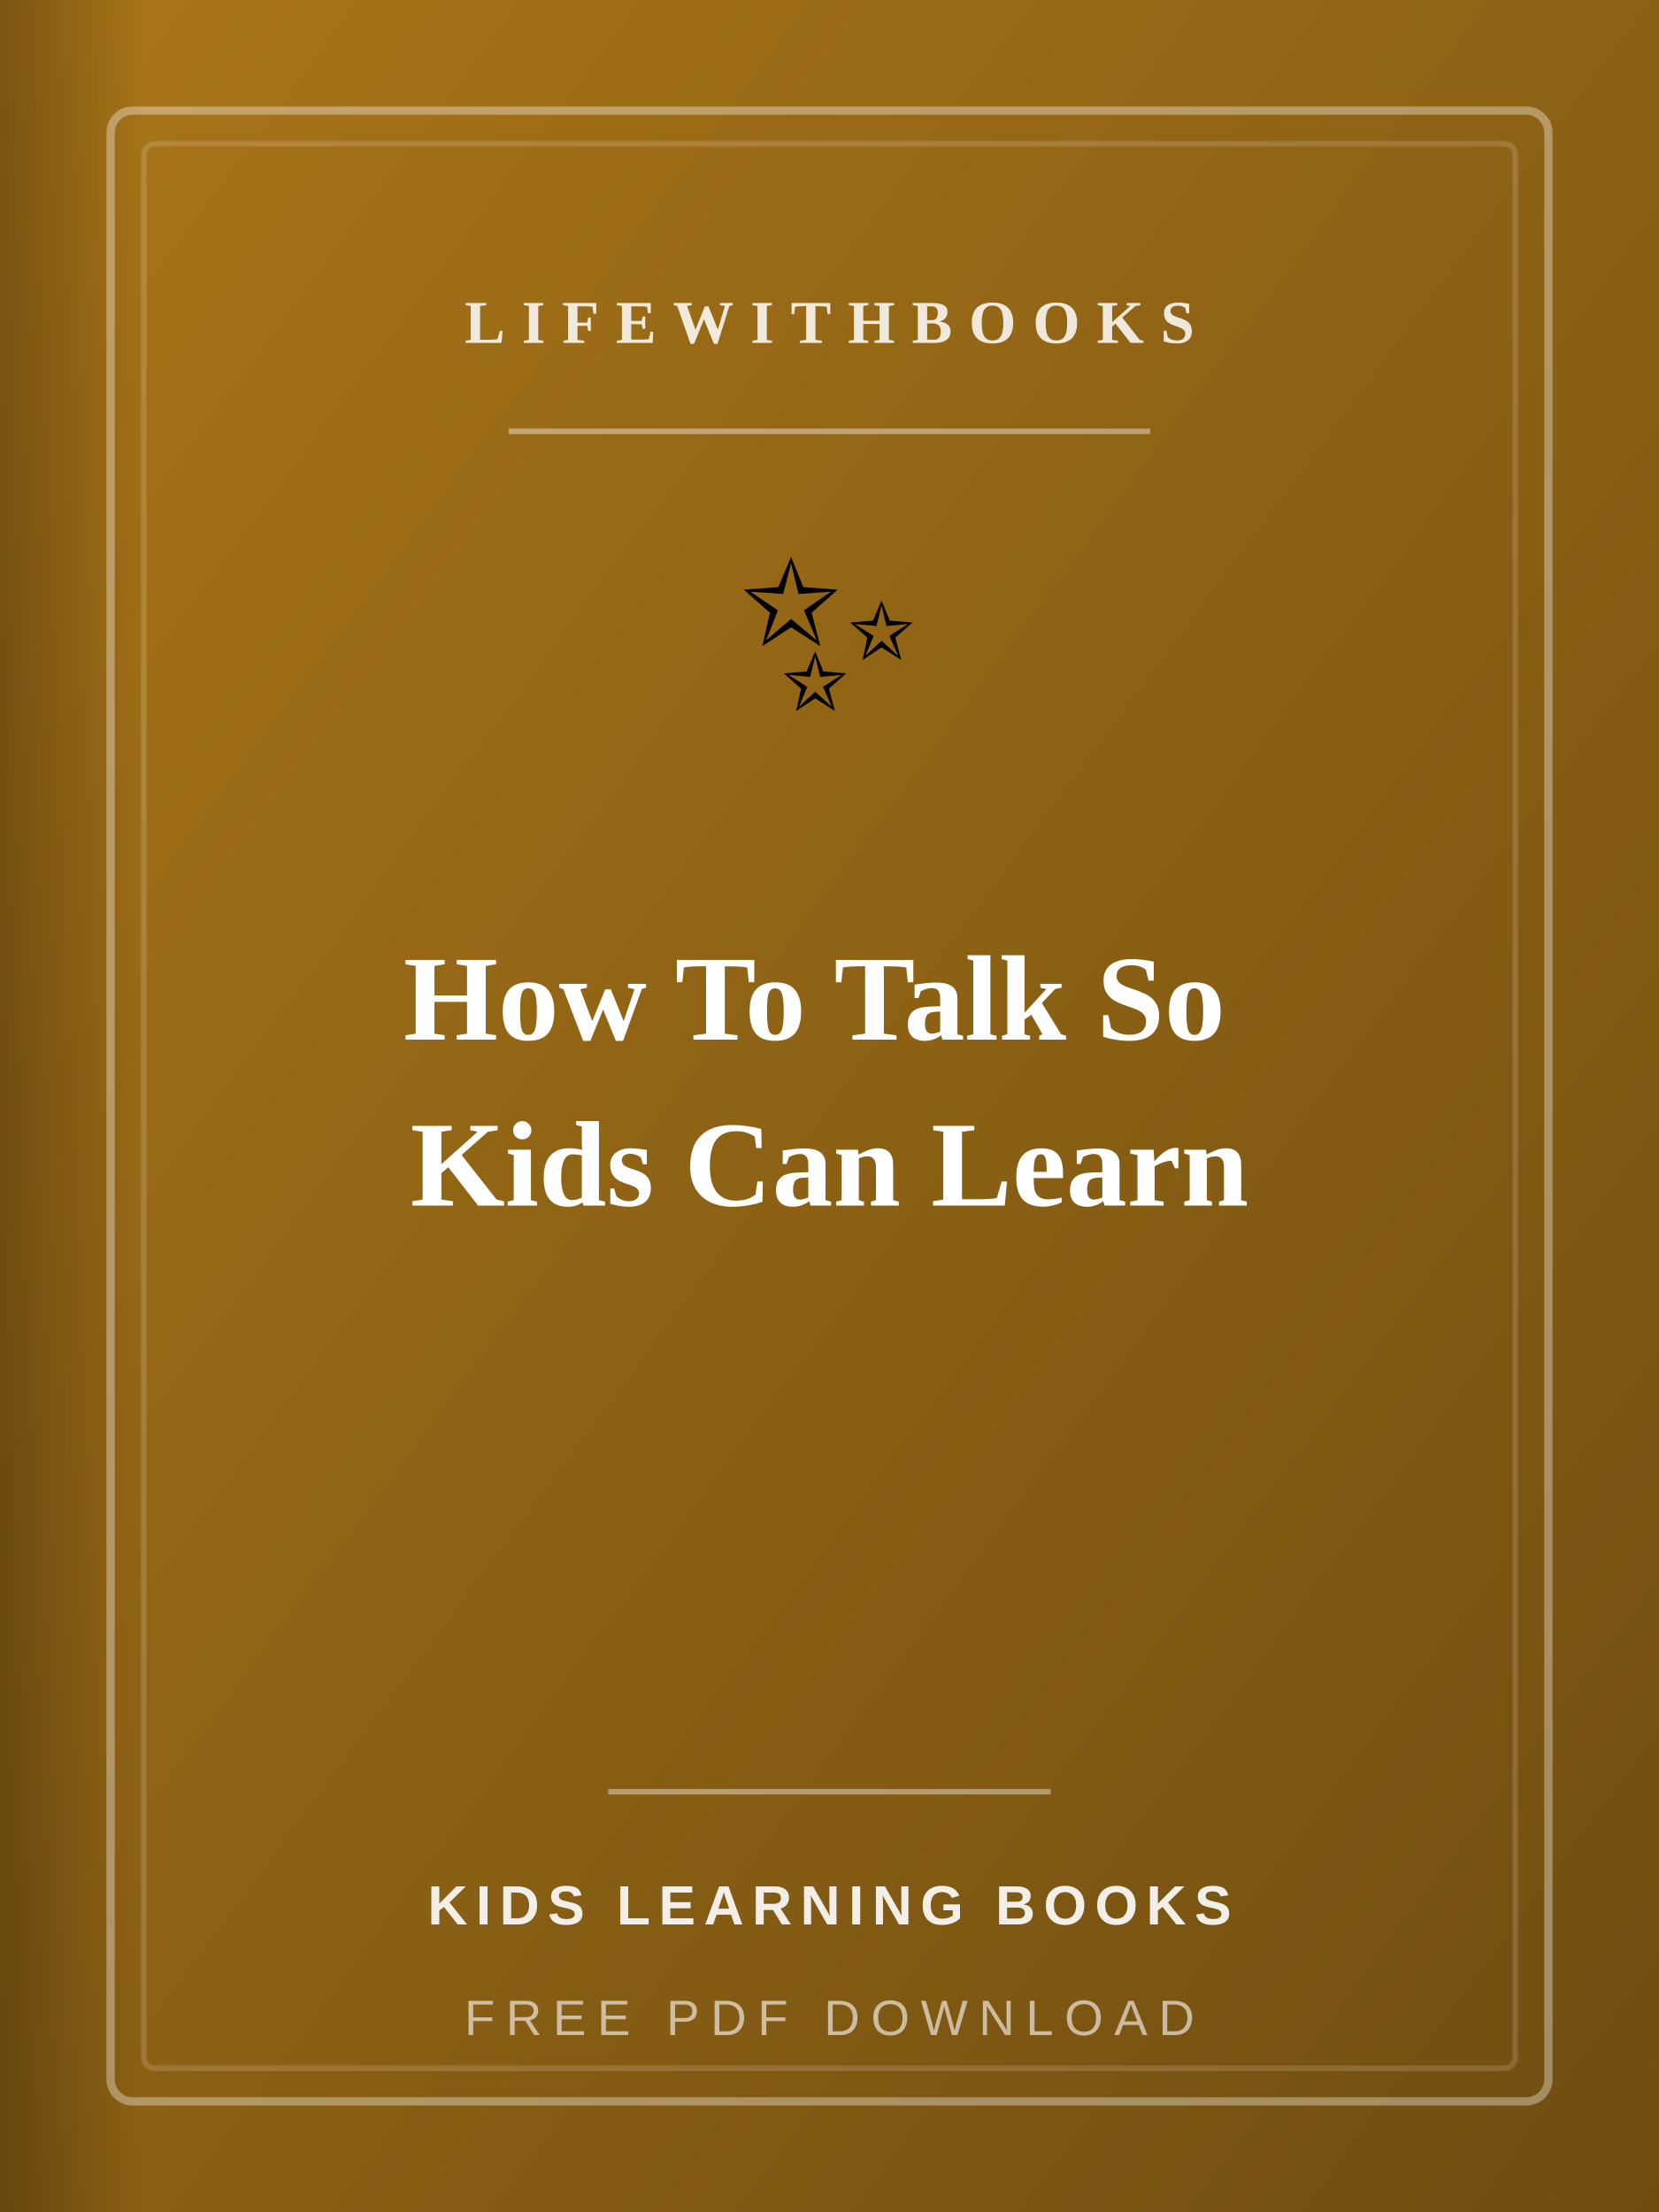
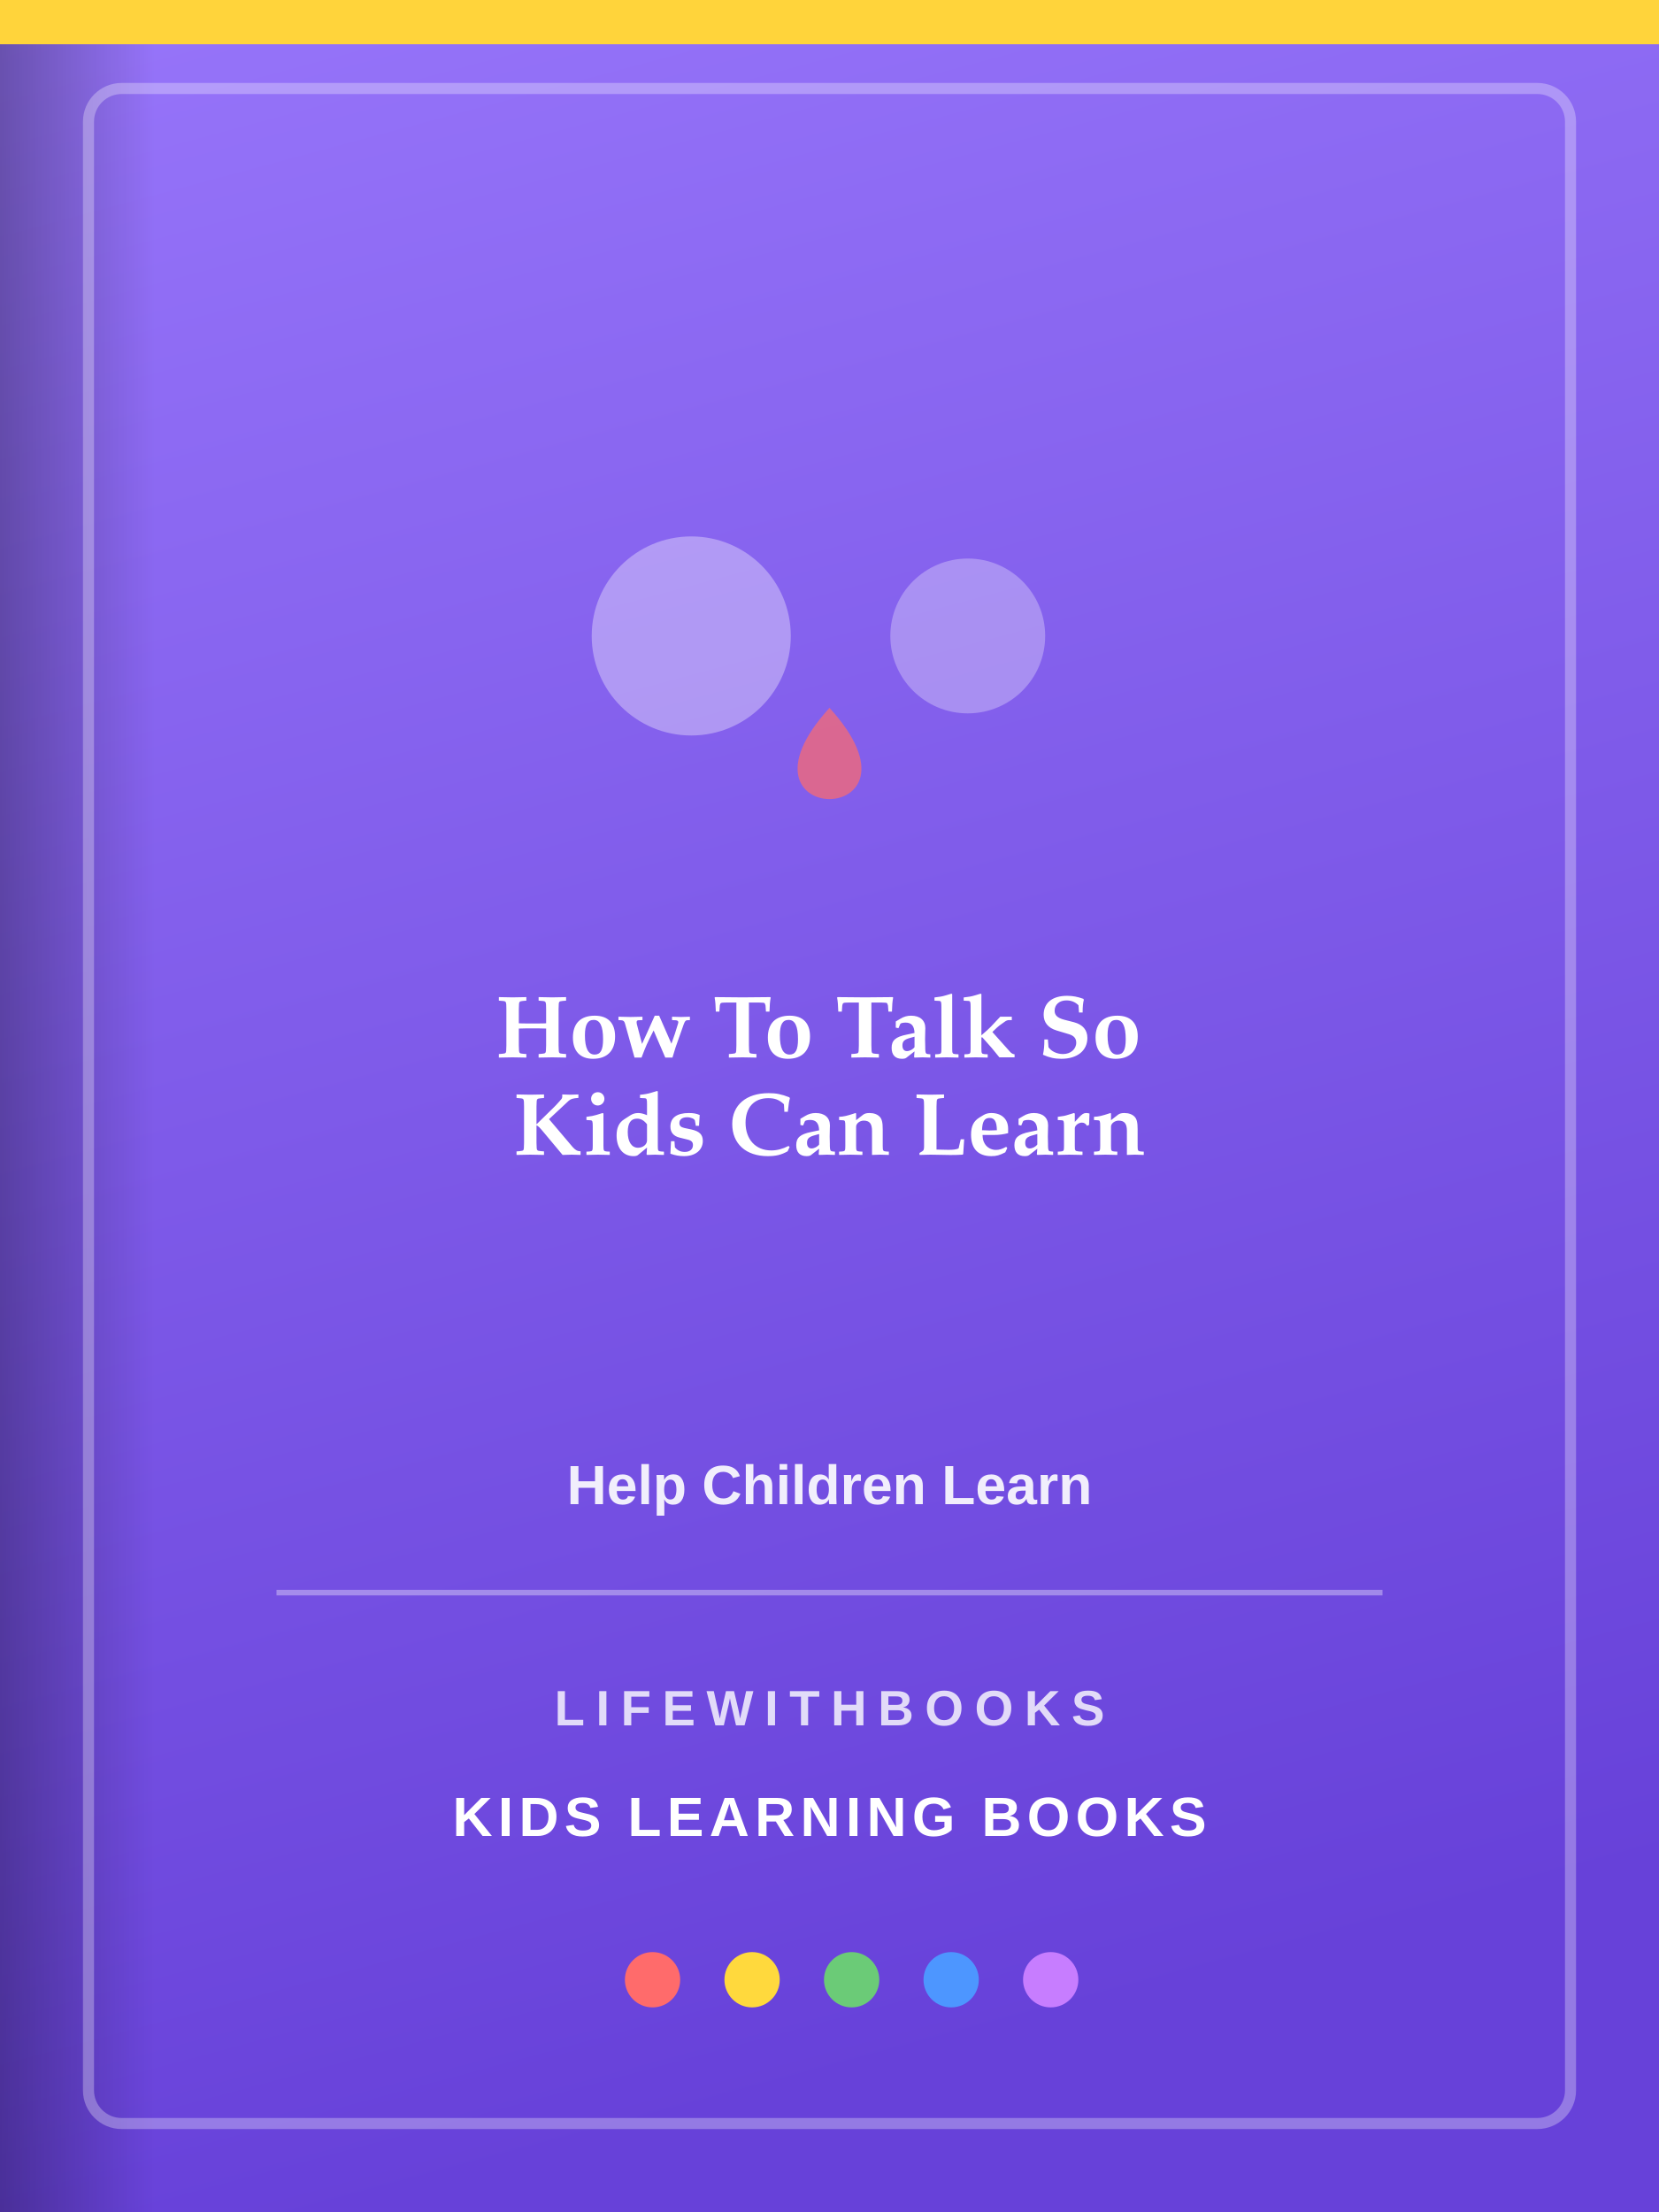
<svg xmlns="http://www.w3.org/2000/svg" viewBox="0 0 300 400" width="300" height="400">
  <defs>
-     <linearGradient id="bg" x1="0" y1="0" x2="1" y2="1">
-       <stop offset="0%" stop-color="#aa7619" />
-       <stop offset="100%" stop-color="#6f4d10" />
+     <linearGradient id="bgsxo6f6" x1="0" y1="0" x2="0.2" y2="1">
+       <stop offset="0%" stop-color="#9775fa" />
+       <stop offset="100%" stop-color="#6741d9" />
    </linearGradient>
-     <linearGradient id="spine" x1="0" y1="0" x2="1" y2="0">
-       <stop offset="0%" stop-color="rgba(0,0,0,0.28)" />
+     <linearGradient id="spinesxo6f6" x1="0" y1="0" x2="1" y2="0">
+       <stop offset="0%" stop-color="rgba(0,0,0,0.3)" />
      <stop offset="100%" stop-color="rgba(0,0,0,0)" />
    </linearGradient>
  </defs>
-   <rect width="300" height="400" fill="url(#bg)" />
-   <rect x="0" y="0" width="26" height="400" fill="url(#spine)" />
-   <rect x="20" y="20" width="260" height="360" rx="4" fill="none" stroke="rgba(255,255,255,0.35)" stroke-width="1.5" />
-   <rect x="26" y="26" width="248" height="348" rx="2" fill="none" stroke="rgba(255,255,255,0.15)" stroke-width="1" />
-   <text x="150" y="62" text-anchor="middle" font-family="Georgia, 'Times New Roman', serif" font-size="11" font-weight="700" fill="rgba(255,255,255,0.85)" letter-spacing="3">LIFEWITHBOOKS</text>
-   <line x1="92" y1="78" x2="208" y2="78" stroke="rgba(255,255,255,0.4)" stroke-width="1" />
-   <text x="150" y="128" text-anchor="middle" font-size="40">✨</text>
-   <text x="150" y="188" text-anchor="middle" font-family="Georgia, 'Times New Roman', serif" font-size="22" font-weight="700" fill="#ffffff">
+   <rect width="300" height="400" fill="url(#bgsxo6f6)" />
+   <rect x="0" y="0" width="28" height="400" fill="url(#spinesxo6f6)" />
+   <rect x="0" y="0" width="300" height="8" fill="#ffd43b" />
+   <rect x="16" y="16" width="268" height="368" rx="6" fill="none" stroke="rgba(255,255,255,0.3)" stroke-width="2" />
+   <circle cx="125" cy="115" r="18" fill="rgba(255,255,255,0.35)" />
+   <circle cx="175" cy="115" r="14" fill="rgba(255,255,255,0.3)" />
+   <path d="M150 128 C130 150 170 150 150 128" fill="#ff6b6b" opacity="0.7" />
+   <text x="150" y="191.2" text-anchor="middle" font-family="Georgia, 'Palatino Linotype', serif" font-size="16" font-weight="700" fill="#ffffff">
    <tspan x="150" dy="0" text-anchor="middle">How To Talk So</tspan>
-     <tspan x="150" dy="30" text-anchor="middle">Kids Can Learn</tspan>
+     <tspan x="150" dy="17.6" text-anchor="middle">Kids Can Learn</tspan>
  </text>
-   <line x1="110" y1="324" x2="190" y2="324" stroke="rgba(255,255,255,0.4)" stroke-width="1" />
-   <text x="150" y="348" text-anchor="middle" font-family="Arial, Helvetica, sans-serif" font-size="10" font-weight="700" fill="rgba(255,255,255,0.9)" letter-spacing="1.5">KIDS LEARNING BOOKS</text>
-   <text x="150" y="368" text-anchor="middle" font-family="Arial, Helvetica, sans-serif" font-size="9" fill="rgba(255,255,255,0.6)" letter-spacing="2">FREE PDF DOWNLOAD</text>
+   <text x="150" y="272" text-anchor="middle" font-family="Arial" font-size="10" font-weight="600" fill="rgba(255,255,255,0.9)">Help Children Learn</text>
+   <line x1="50" y1="288" x2="250" y2="288" stroke="rgba(255,255,255,0.35)" stroke-width="1" />
+   <text x="150" y="312" text-anchor="middle" font-family="Arial" font-size="9" font-weight="700" fill="rgba(255,255,255,0.8)" letter-spacing="2">LIFEWITHBOOKS</text>
+   <text x="150" y="332" text-anchor="middle" font-family="Arial" font-size="10" font-weight="700" fill="#fff" letter-spacing="1">KIDS LEARNING BOOKS</text>
+   <circle cx="118" cy="358" r="5" fill="#ff6b6b" />
+   <circle cx="136" cy="358" r="5" fill="#ffd93d" />
+   <circle cx="154" cy="358" r="5" fill="#6bcb77" />
+   <circle cx="172" cy="358" r="5" fill="#4d96ff" />
+   <circle cx="190" cy="358" r="5" fill="#c77dff" />
</svg>
